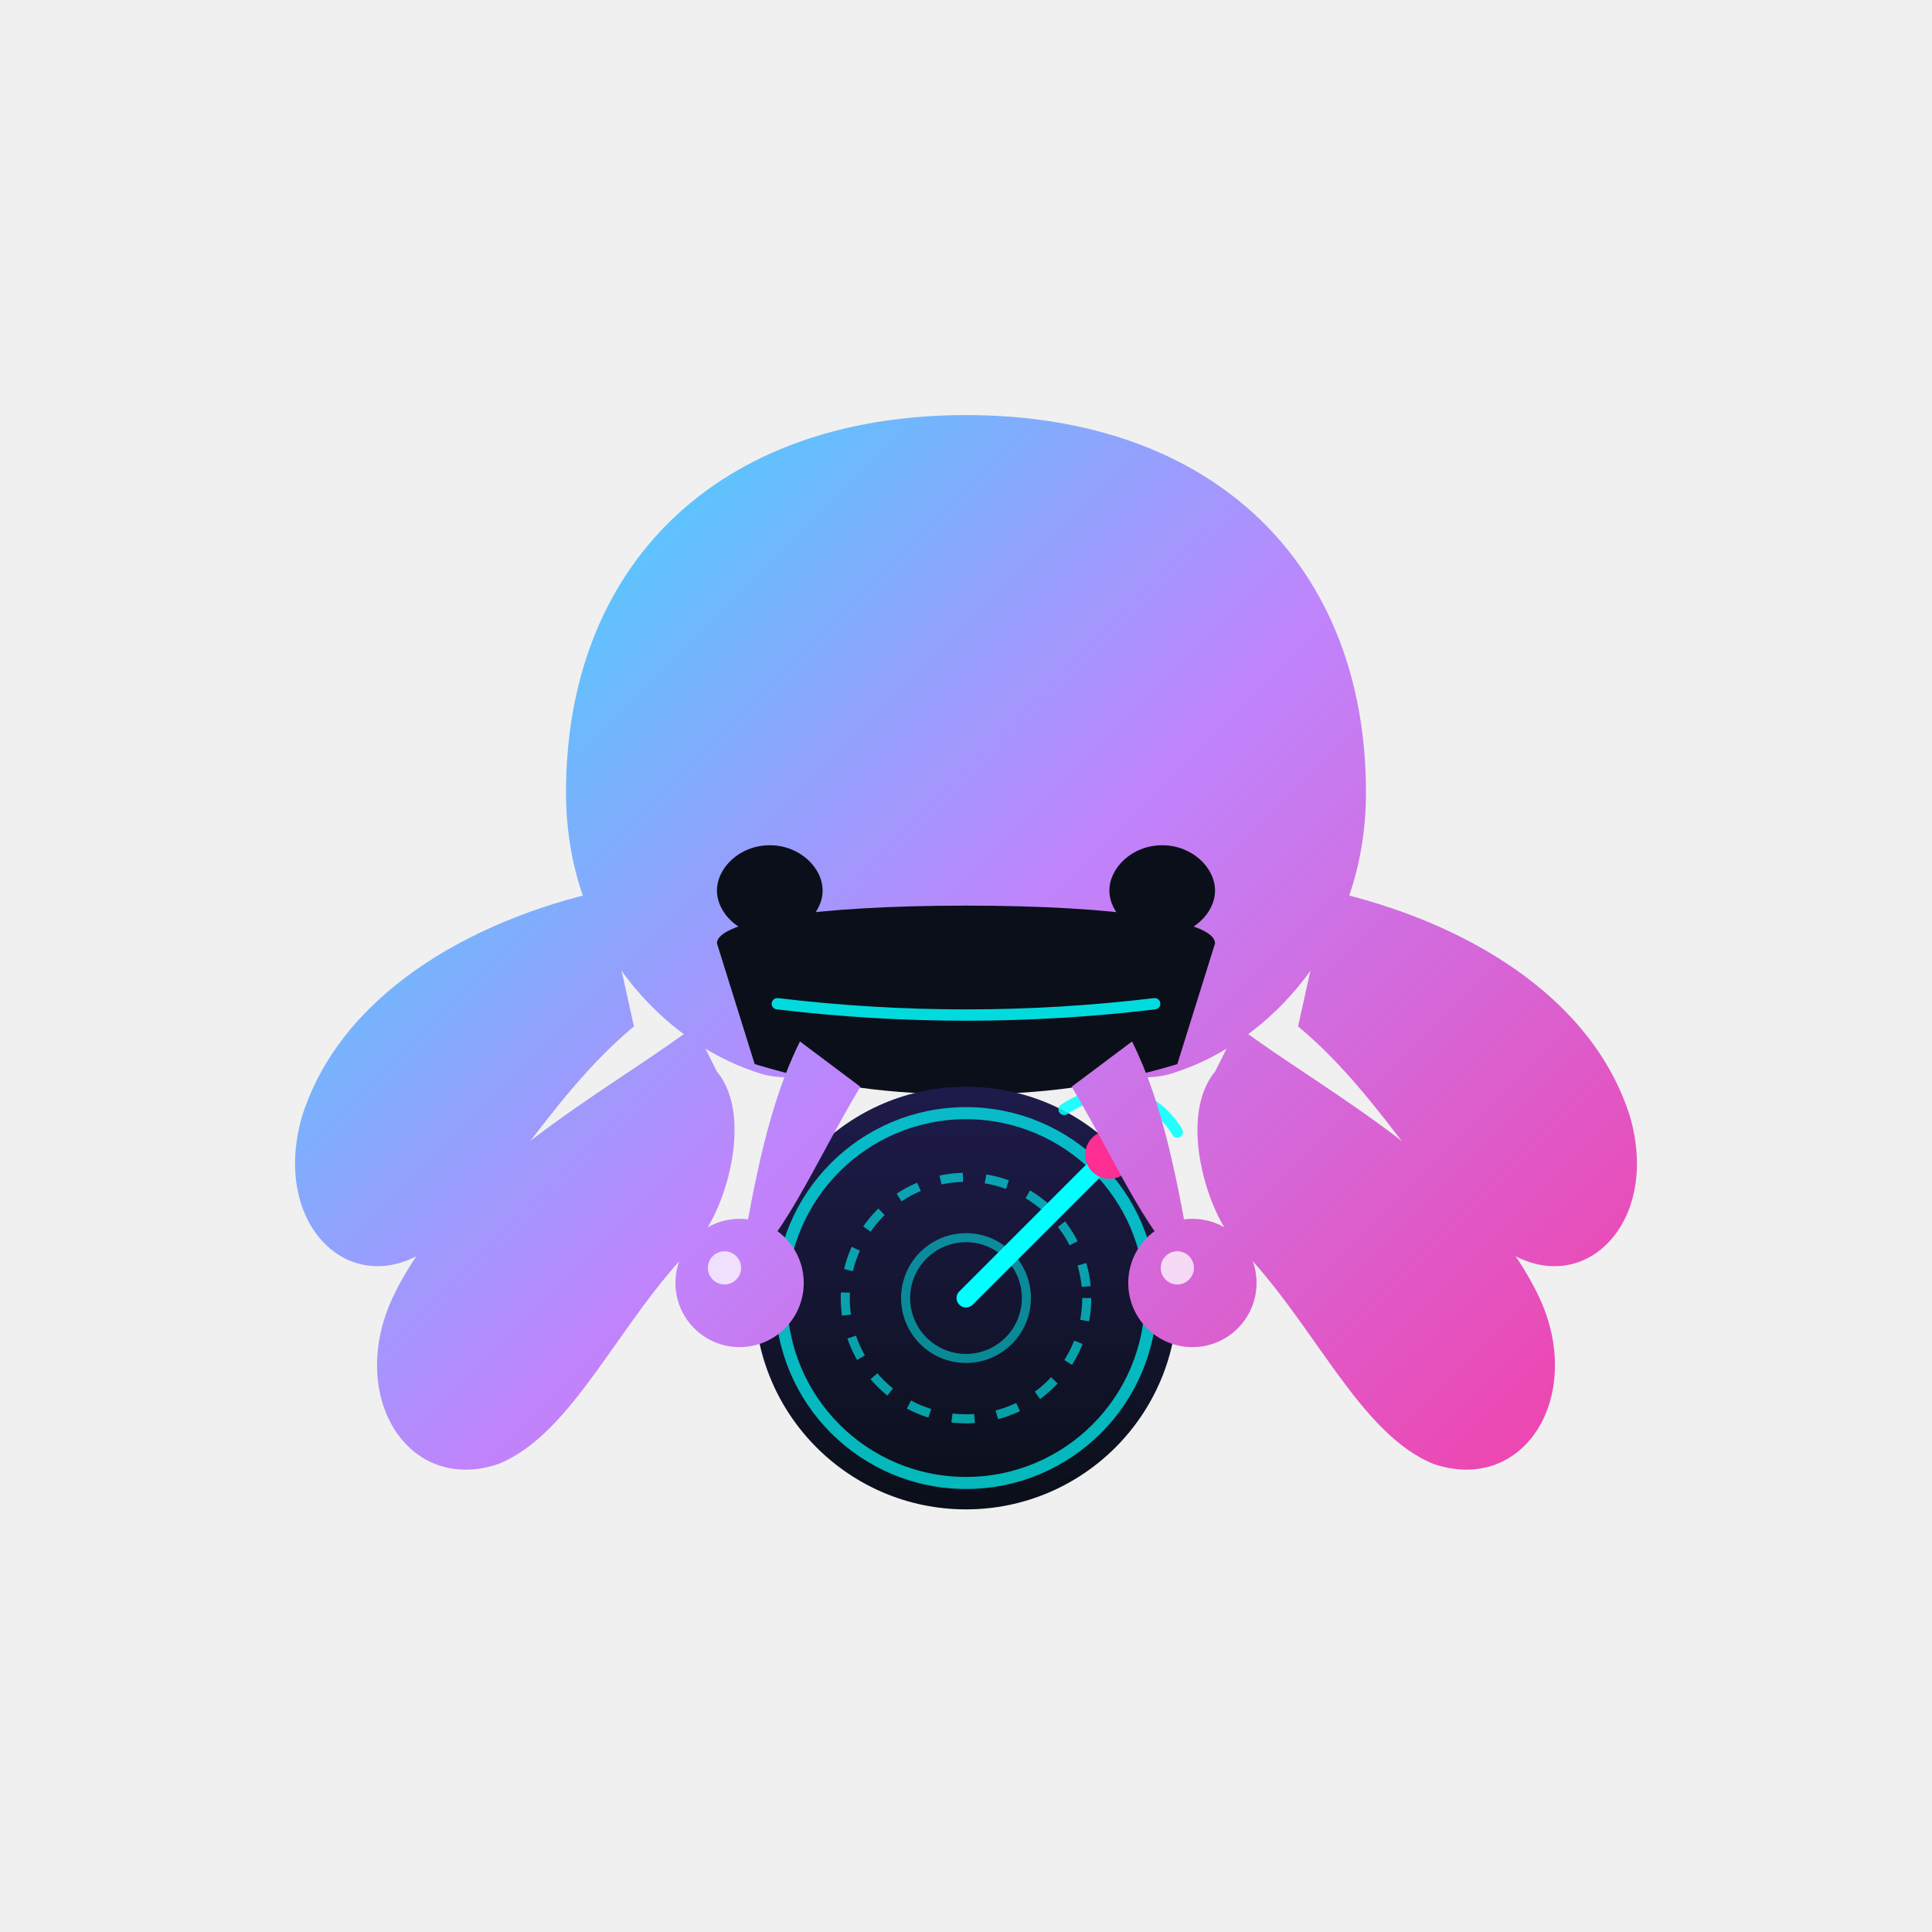
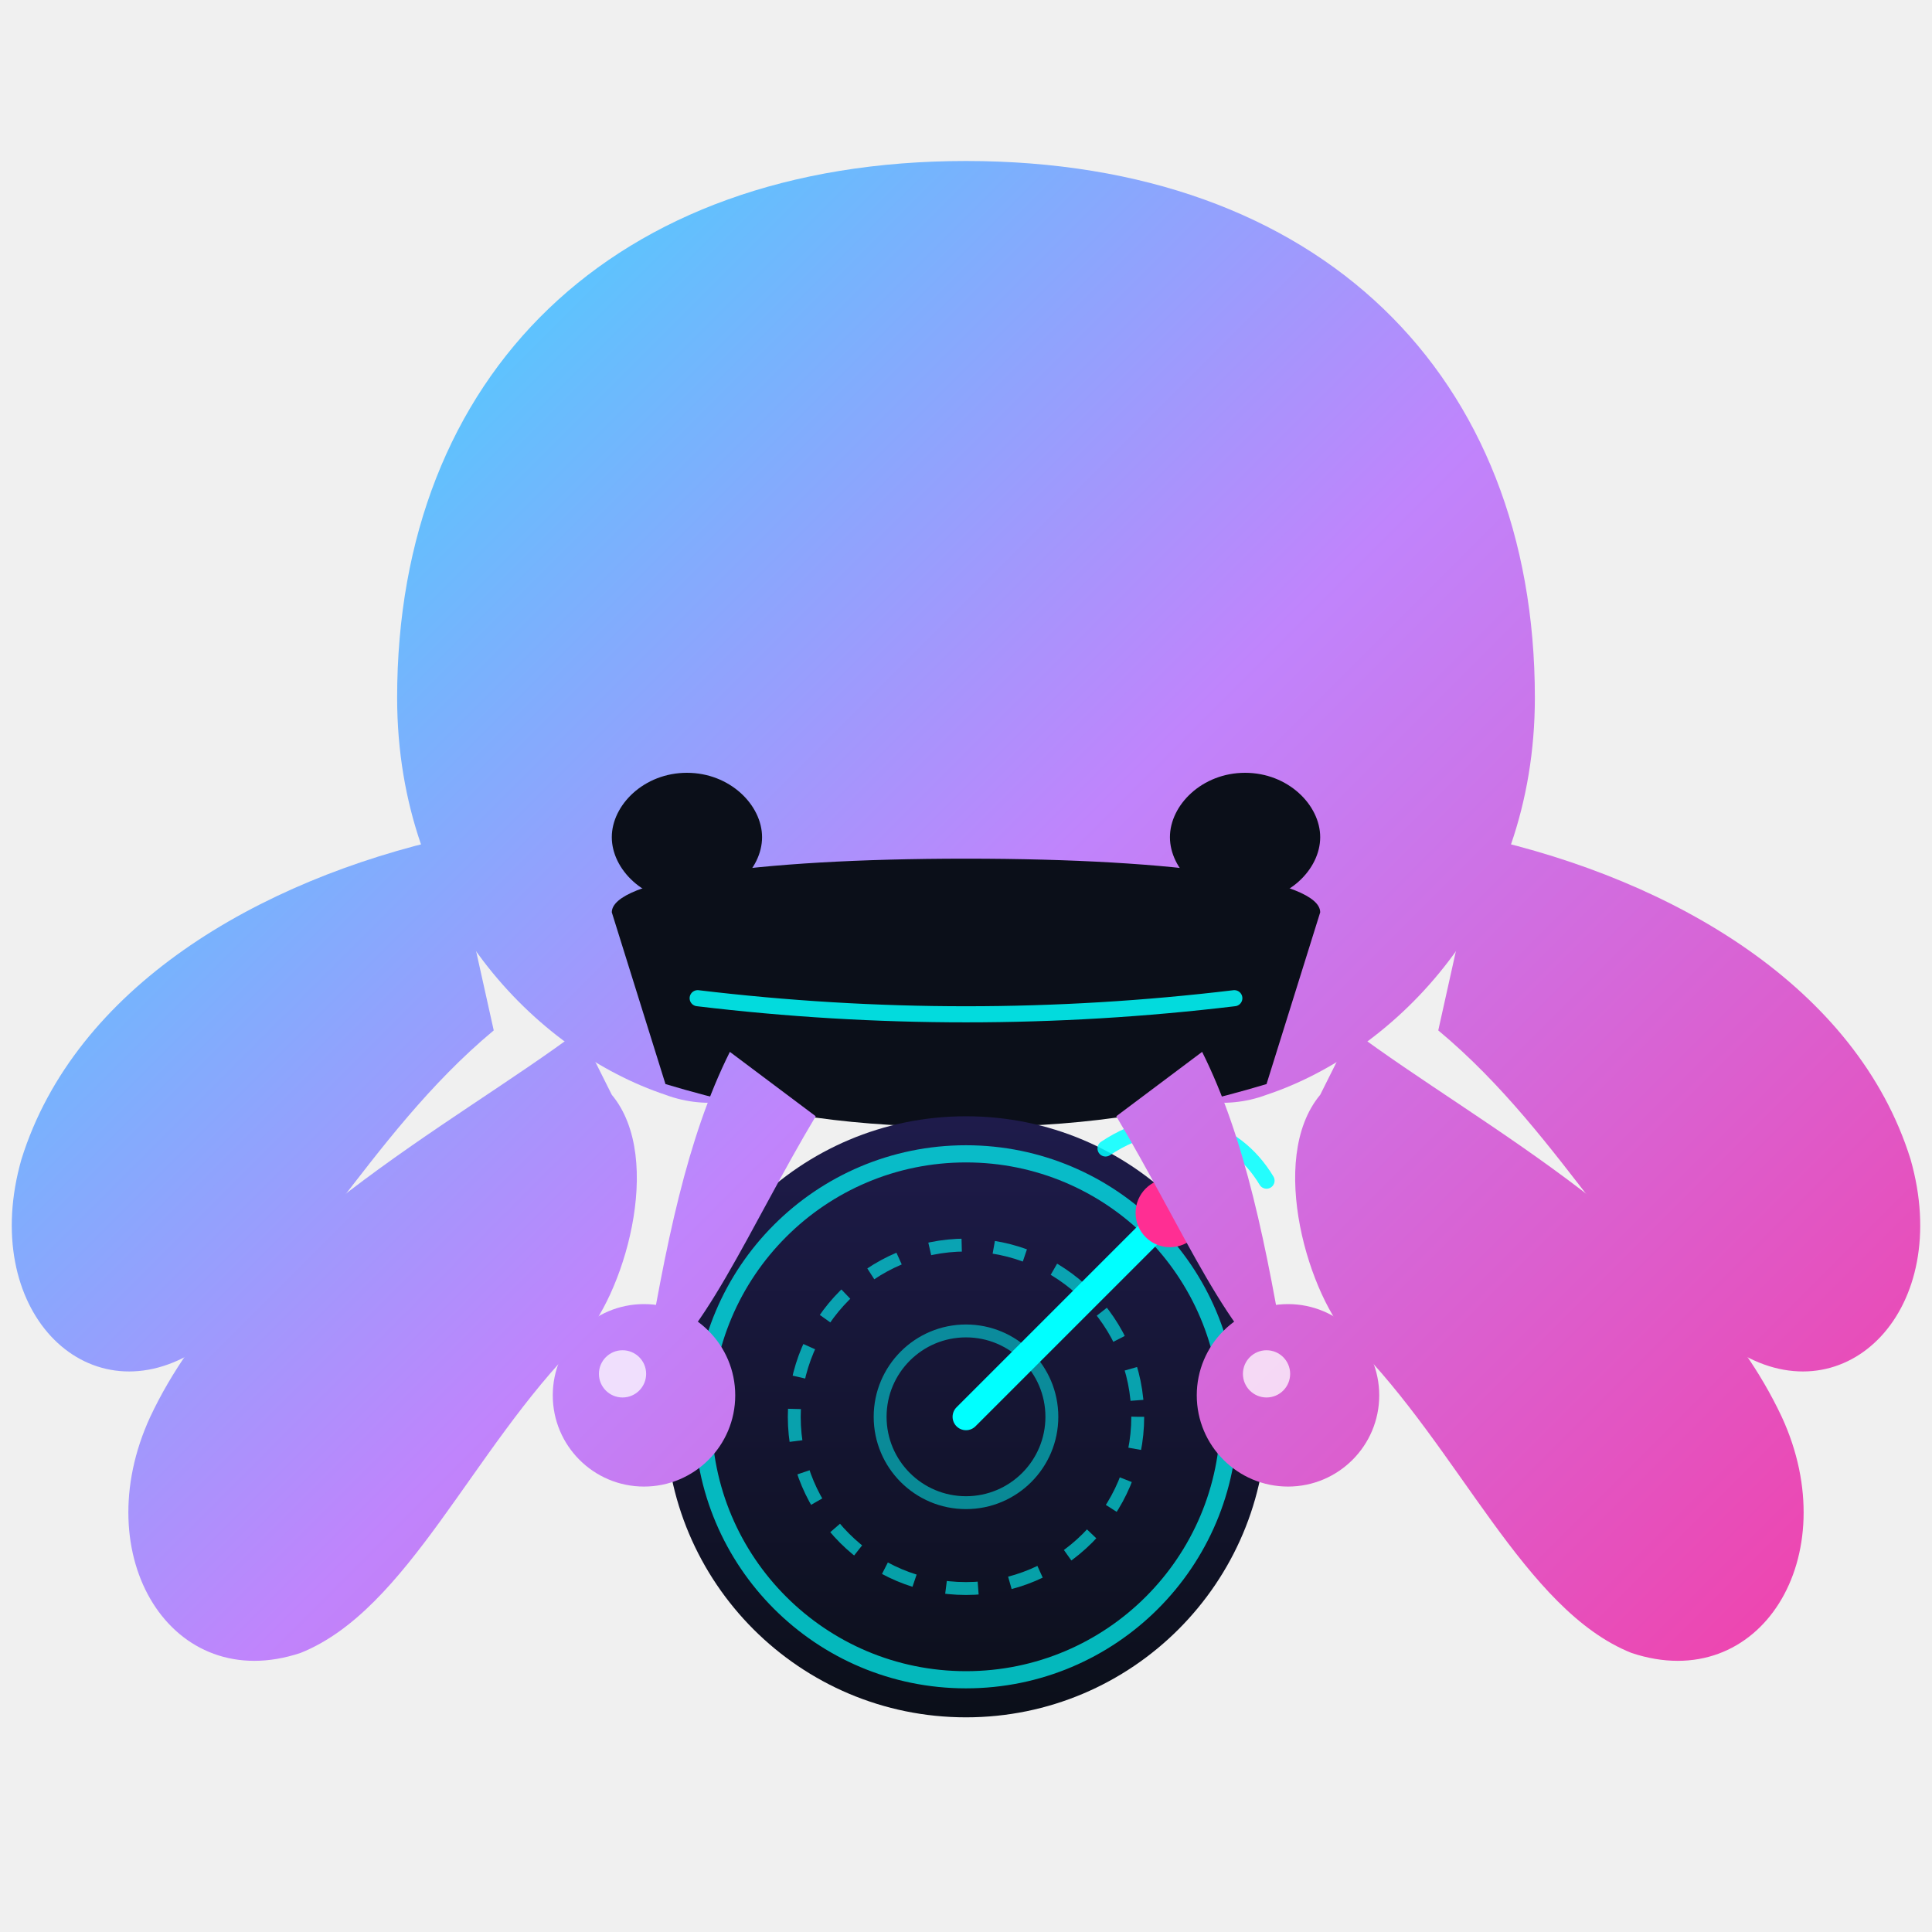
- <svg xmlns="http://www.w3.org/2000/svg" width="256" height="256" viewBox="0 0 256 256" fill="none">
+ <svg xmlns="http://www.w3.org/2000/svg" width="256" height="256" viewBox="38 40 180 180" fill="none">
  <defs>
    <linearGradient id="octoGradient" x1="32" y1="32" x2="224" y2="224" gradientUnits="userSpaceOnUse">
      <stop offset="0%" stop-color="#00FFFF" />
      <stop offset="50%" stop-color="#C084FC" />
      <stop offset="100%" stop-color="#FF2E93" />
    </linearGradient>
    <linearGradient id="stealthBgGrad" x1="128" y1="144" x2="128" y2="200" gradientUnits="userSpaceOnUse">
      <stop offset="0%" stop-color="#1E1B4B" />
      <stop offset="100%" stop-color="#0B0F19" />
    </linearGradient>
  </defs>
  <g fill="url(#octoGradient)">
    <path d="M128 55 C95 55 75 75 75 105 C75 125 88 138 100 142 C108 145 115 138 128 138 C141 138 148 145 156 142 C168 138 181 125 181 105 C181 75 161 55 128 55 Z" />
    <path d="M102 112 C98 112 95 115 95 118 C95 121 98 124 102 124 C106 124 109 121 109 118 C109 115 106 112 102 112 Z" fill="#0B0F19" />
    <path d="M154 112 C150 112 147 115 147 118 C147 121 150 124 154 124 C158 124 161 121 161 118 C161 115 158 112 154 112 Z" fill="#0B0F19" />
    <path d="M92 136 C80 145 60 155 52 172 C46 185 54 198 66 194 C76 190 82 175 92 165 C96 161 100 148 95 142 Z" />
    <path d="M80 118 C62 122 45 132 40 148 C36 162 46 172 56 166 C66 160 72 146 84 136 Z" />
    <path d="M164 136 C176 145 196 155 204 172 C210 185 202 198 190 194 C180 190 174 175 164 165 C160 161 156 148 161 142 Z" />
    <path d="M176 118 C194 122 211 132 216 148 C220 162 210 172 200 166 C190 160 184 146 172 136 Z" />
  </g>
  <g>
    <path d="M95 125 C95 122 108 120 128 120 C148 120 161 122 161 125 L156 141 C146 144 138 145 128 145 C118 145 110 144 100 141 Z" fill="#0B0F19" />
    <path d="M103 133 Q128 136 153 133" stroke="#00FFFF" stroke-width="1.5" stroke-linecap="round" fill="none" opacity="0.85" />
  </g>
  <g>
    <circle cx="128" cy="172" r="28" fill="url(#stealthBgGrad)" />
    <circle cx="128" cy="172" r="24.5" fill="none" stroke="#00FFFF" stroke-width="1.6" opacity="0.7" />
    <circle cx="128" cy="172" r="16" fill="none" stroke="#00FFFF" stroke-width="1.2" stroke-dasharray="3 3" opacity="0.6" />
    <circle cx="128" cy="172" r="8" fill="none" stroke="#00FFFF" stroke-width="1.2" opacity="0.5" />
    <line x1="128" y1="172" x2="147" y2="153" stroke="#00FFFF" stroke-width="2.5" stroke-linecap="round" />
    <circle cx="147" cy="153" r="3.2" fill="#FF2E93" />
    <path d="M141 147 C147 143 153 145 156 150" fill="none" stroke="#00FFFF" stroke-width="1.5" stroke-linecap="round" opacity="0.85" />
  </g>
  <g fill="url(#octoGradient)">
    <path d="M106 138 C102 146 100 156 98 168 C103 166 108 154 114 144 Z" />
    <path d="M150 138 C154 146 156 156 158 168 C153 166 148 154 142 144 Z" />
  </g>
  <g>
    <circle cx="98" cy="170" r="8.5" fill="url(#octoGradient)" />
    <circle cx="96" cy="168" r="2.2" fill="#FFFFFF" opacity="0.75" />
    <circle cx="158" cy="170" r="8.5" fill="url(#octoGradient)" />
    <circle cx="156" cy="168" r="2.2" fill="#FFFFFF" opacity="0.75" />
  </g>
</svg>
